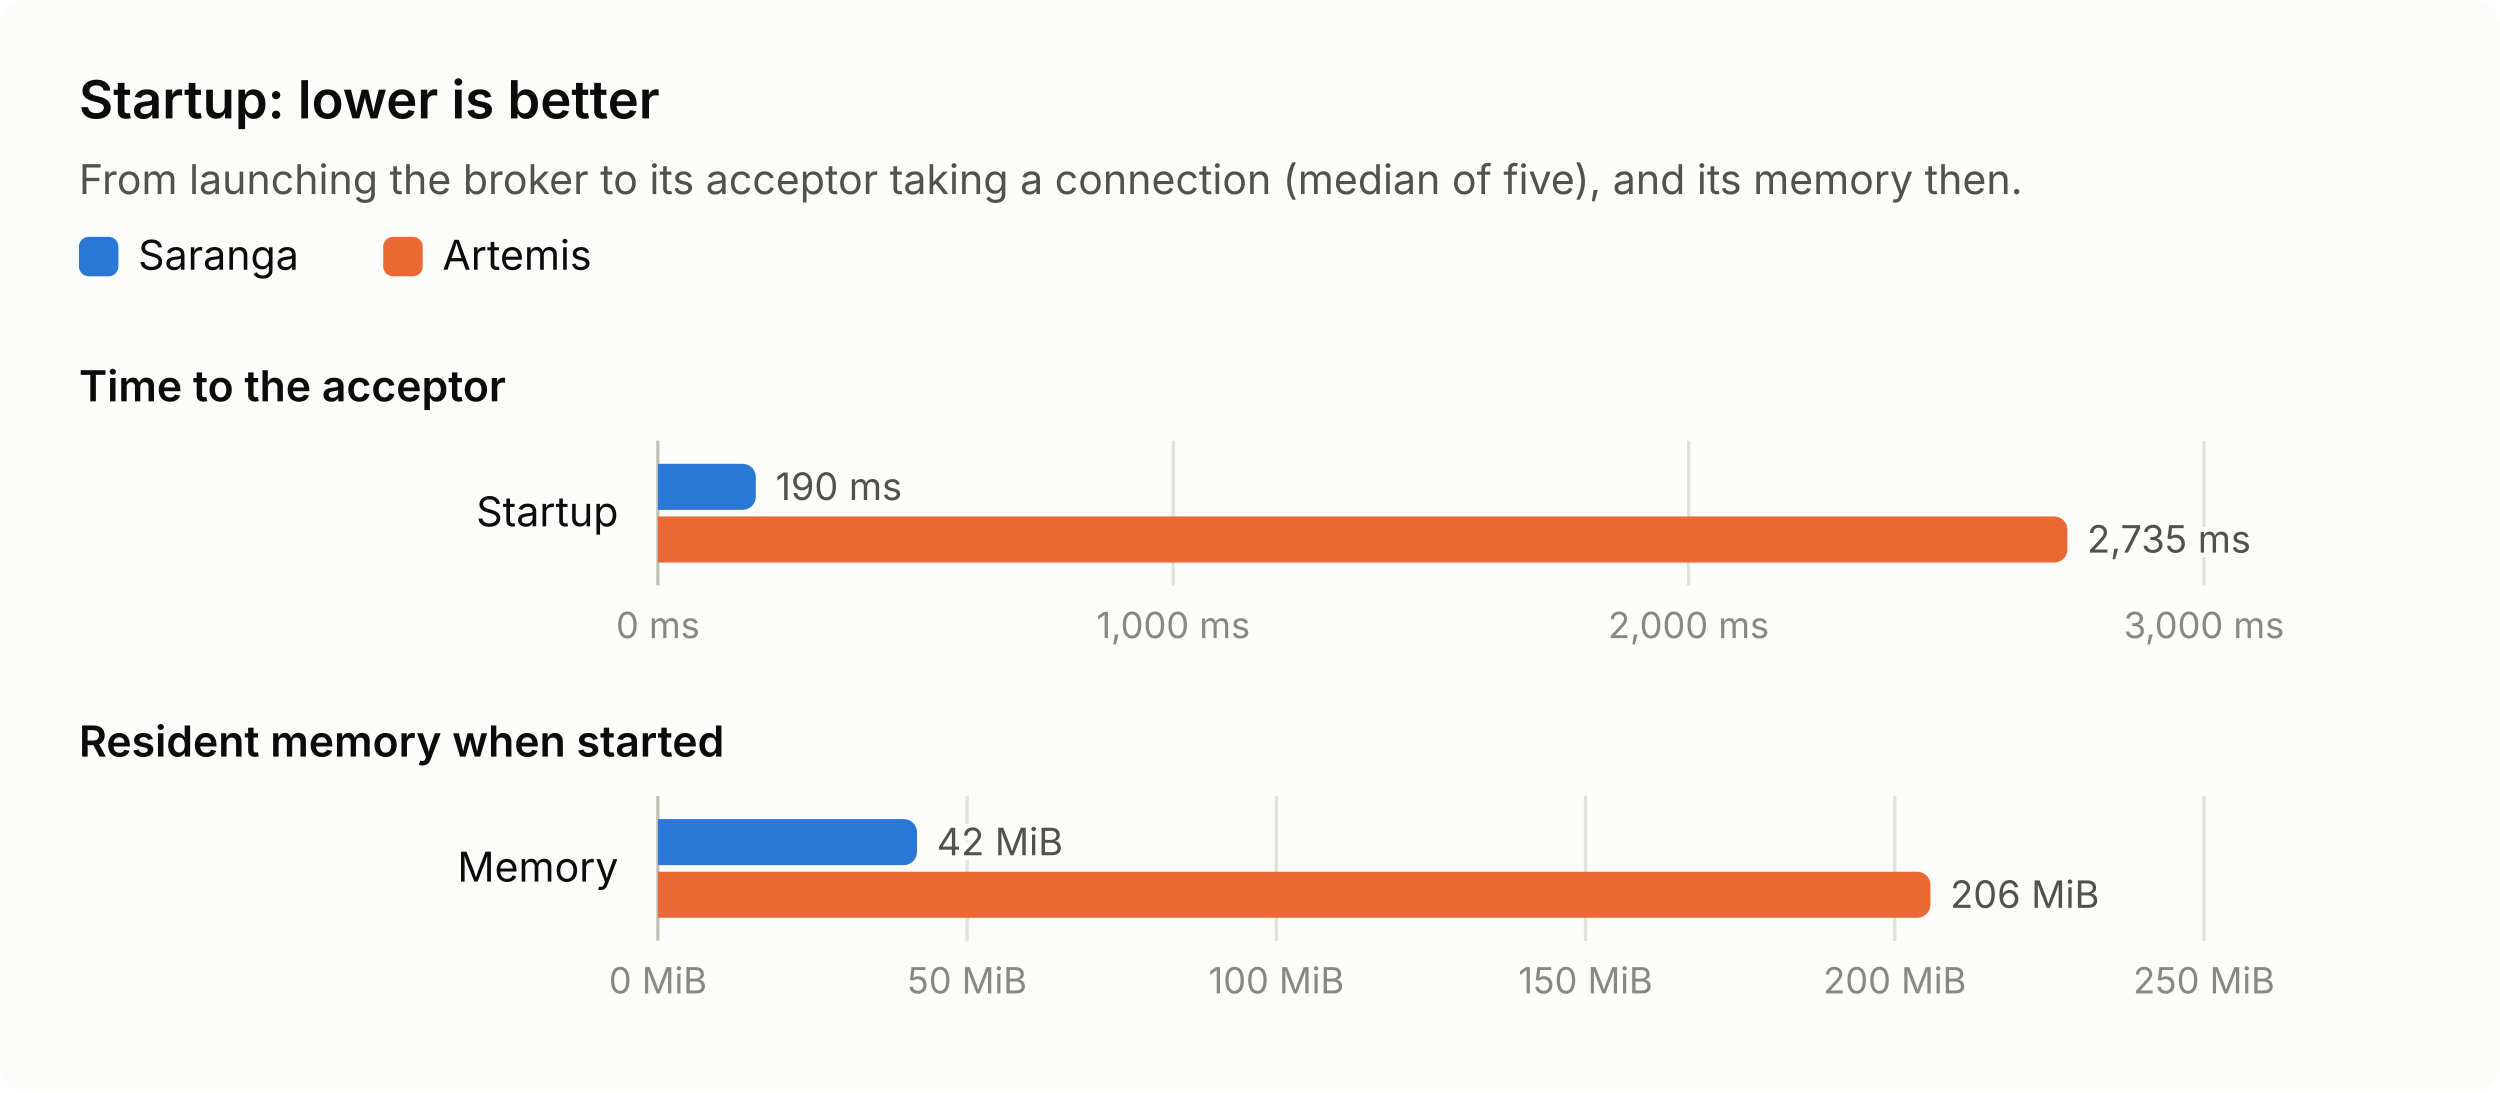
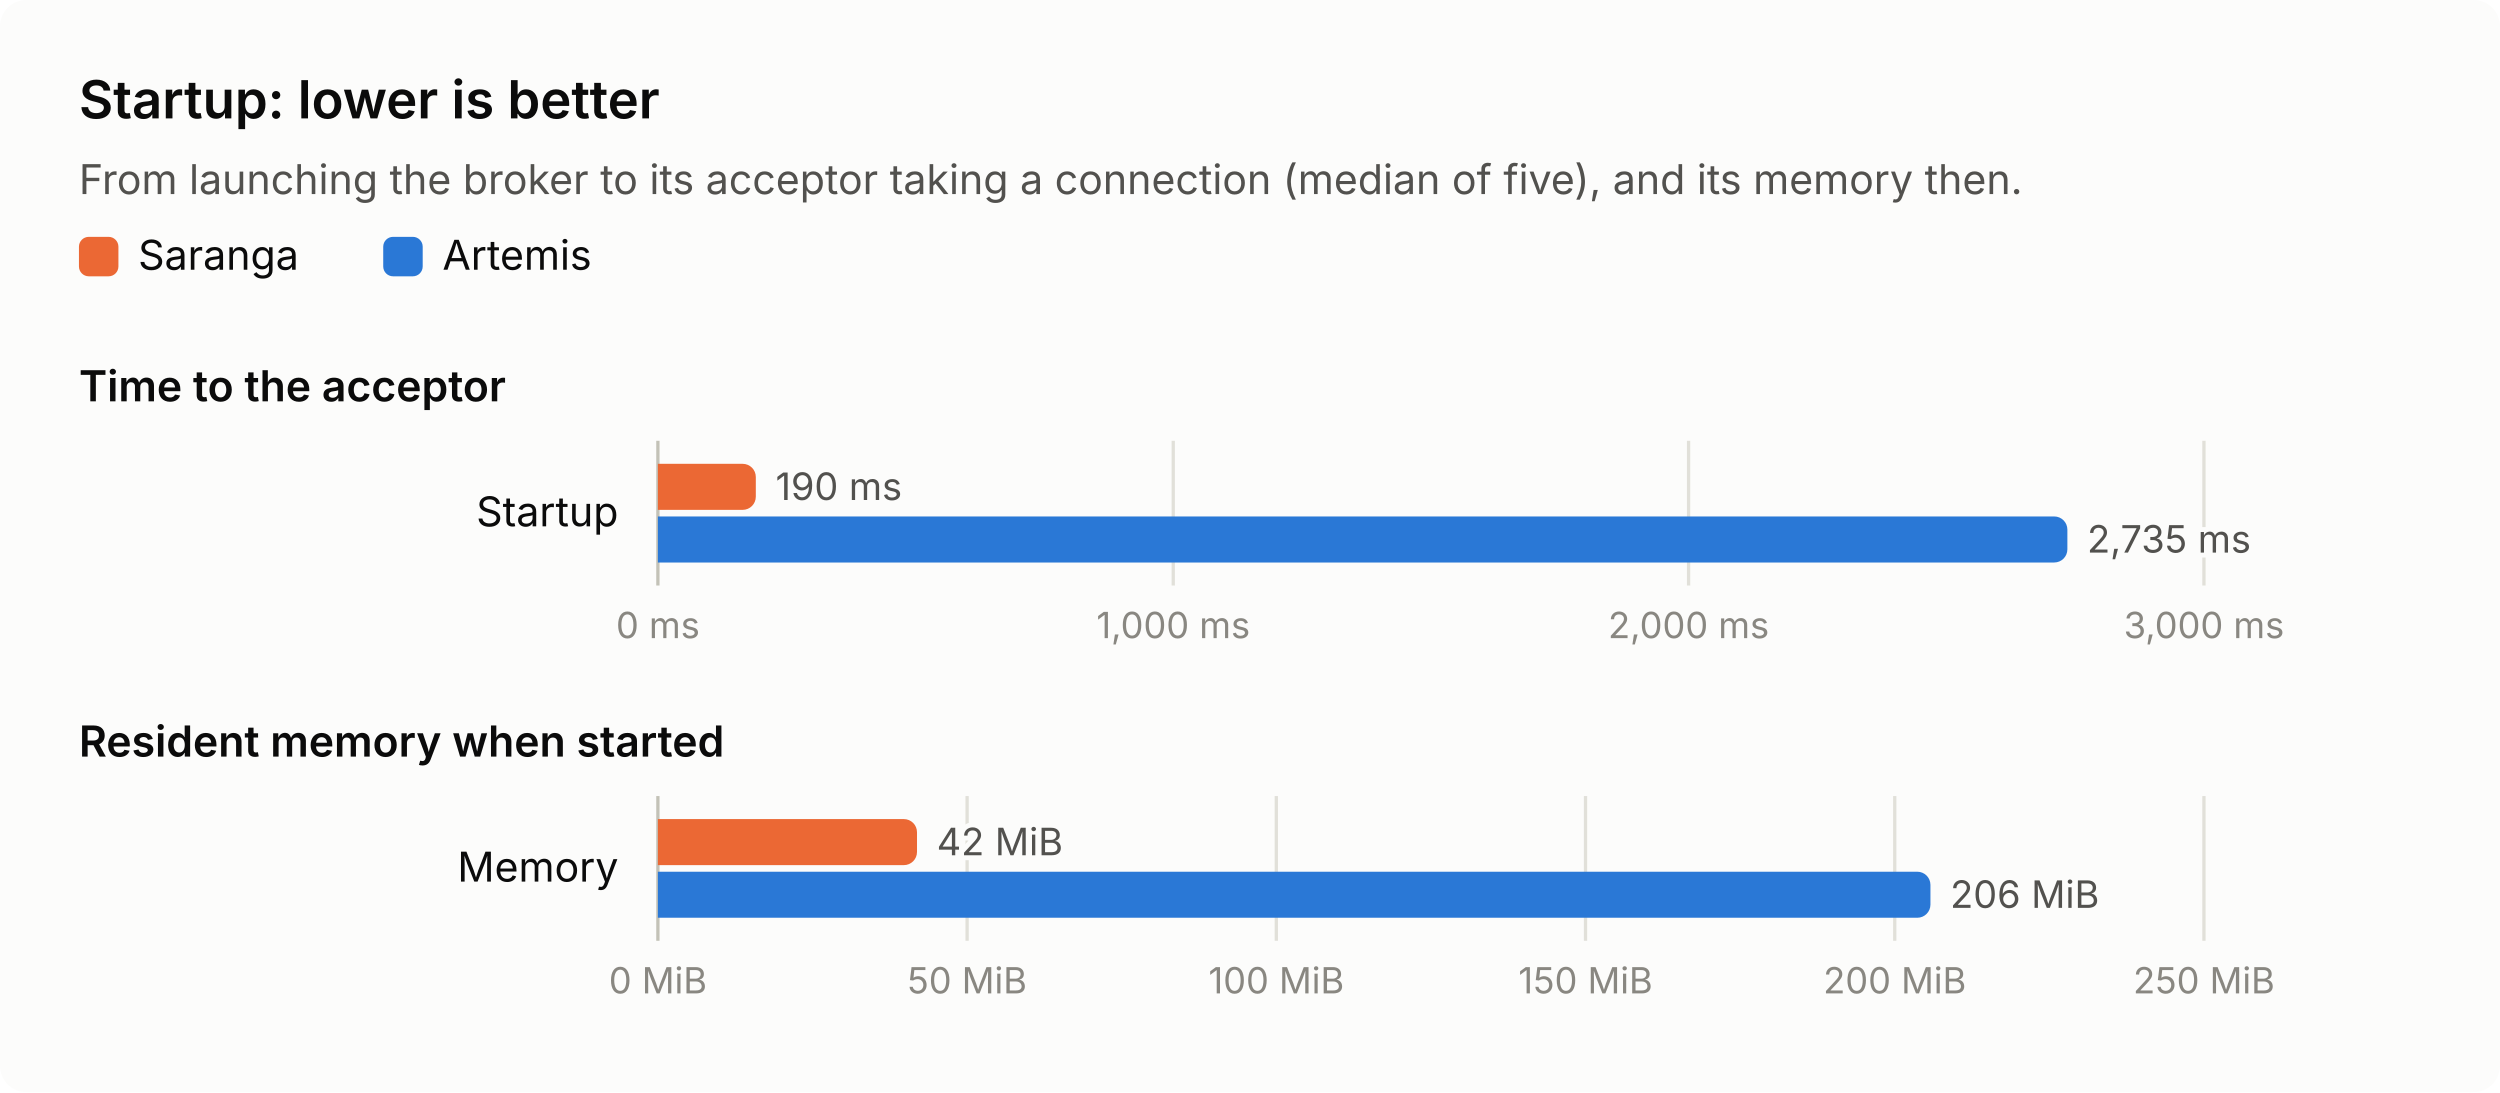
<svg xmlns="http://www.w3.org/2000/svg" width="760" height="332" viewBox="0 0 760 332" role="img" aria-labelledby="title desc" font-family="system-ui, -apple-system, &quot;Segoe UI&quot;, sans-serif">
  <rect width="760" height="332" rx="8" fill="#fcfcfb" />
  <text x="24" y="36" font-size="16" font-weight="600" fill="#0b0b0b">Startup: lower is better</text>
  <text x="24" y="59" font-size="12.5" fill="#52514e">From launching the broker to its acceptor taking a connection (median of five), and its memory then.</text>
-   <rect x="24" y="72" width="12" height="12" rx="3" fill="#2a78d6" />
+   <rect x="24" y="72" width="12" height="12" rx="3" fill="#eb6834" />
  <text x="42" y="82" font-size="12.5" fill="#0b0b0b">Saranga</text>
-   <rect x="116.5" y="72" width="12" height="12" rx="3" fill="#eb6834" />
+   <rect x="116.5" y="72" width="12" height="12" rx="3" fill="#2a78d6" />
  <text x="134.5" y="82" font-size="12.5" fill="#0b0b0b">Artemis</text>
  <text x="24" y="122" font-size="13" font-weight="600" fill="#0b0b0b">Time to the acceptor</text>
  <line x1="200" x2="200" y1="134" y2="178" stroke="#c3c2b7" stroke-width="1" />
  <text x="200" y="194" font-size="11" fill="#898781" text-anchor="middle" style="font-variant-numeric: tabular-nums">0 ms</text>
  <line x1="356.667" x2="356.667" y1="134" y2="178" stroke="#e1e0d9" stroke-width="1" />
  <text x="356.667" y="194" font-size="11" fill="#898781" text-anchor="middle" style="font-variant-numeric: tabular-nums">1,000 ms</text>
  <line x1="513.333" x2="513.333" y1="134" y2="178" stroke="#e1e0d9" stroke-width="1" />
  <text x="513.333" y="194" font-size="11" fill="#898781" text-anchor="middle" style="font-variant-numeric: tabular-nums">2,000 ms</text>
  <line x1="670" x2="670" y1="134" y2="178" stroke="#e1e0d9" stroke-width="1" />
  <text x="670" y="194" font-size="11" fill="#898781" text-anchor="middle" style="font-variant-numeric: tabular-nums">3,000 ms</text>
  <text x="188" y="160" font-size="12.5" fill="#0b0b0b" text-anchor="end">Startup</text>
-   <path d="M200 141h25.767a4 4 0 0 1 4 4v6a4 4 0 0 1 -4 4h-25.767z" fill="#2a78d6" />
+   <path d="M200 141h25.767a4 4 0 0 1 4 4v6a4 4 0 0 1 -4 4h-25.767z" fill="#eb6834" />
  <text x="235.767" y="152" font-size="11.5" fill="#52514e" stroke="#fcfcfb" stroke-width="3" paint-order="stroke" style="font-variant-numeric: tabular-nums">190 ms</text>
-   <path d="M200 157h424.483a4 4 0 0 1 4 4v6a4 4 0 0 1 -4 4h-424.483z" fill="#eb6834" />
+   <path d="M200 157h424.483a4 4 0 0 1 4 4v6a4 4 0 0 1 -4 4h-424.483z" fill="#2a78d6" />
  <text x="634.483" y="168" font-size="11.5" fill="#52514e" stroke="#fcfcfb" stroke-width="3" paint-order="stroke" style="font-variant-numeric: tabular-nums">2,735 ms</text>
  <text x="24" y="230" font-size="13" font-weight="600" fill="#0b0b0b">Resident memory when started</text>
  <line x1="200" x2="200" y1="242" y2="286" stroke="#c3c2b7" stroke-width="1" />
  <text x="200" y="302" font-size="11" fill="#898781" text-anchor="middle" style="font-variant-numeric: tabular-nums">0 MiB</text>
  <line x1="294" x2="294" y1="242" y2="286" stroke="#e1e0d9" stroke-width="1" />
  <text x="294" y="302" font-size="11" fill="#898781" text-anchor="middle" style="font-variant-numeric: tabular-nums">50 MiB</text>
  <line x1="388" x2="388" y1="242" y2="286" stroke="#e1e0d9" stroke-width="1" />
  <text x="388" y="302" font-size="11" fill="#898781" text-anchor="middle" style="font-variant-numeric: tabular-nums">100 MiB</text>
  <line x1="482" x2="482" y1="242" y2="286" stroke="#e1e0d9" stroke-width="1" />
  <text x="482" y="302" font-size="11" fill="#898781" text-anchor="middle" style="font-variant-numeric: tabular-nums">150 MiB</text>
  <line x1="576" x2="576" y1="242" y2="286" stroke="#e1e0d9" stroke-width="1" />
  <text x="576" y="302" font-size="11" fill="#898781" text-anchor="middle" style="font-variant-numeric: tabular-nums">200 MiB</text>
  <line x1="670" x2="670" y1="242" y2="286" stroke="#e1e0d9" stroke-width="1" />
  <text x="670" y="302" font-size="11" fill="#898781" text-anchor="middle" style="font-variant-numeric: tabular-nums">250 MiB</text>
  <text x="188" y="268" font-size="12.5" fill="#0b0b0b" text-anchor="end">Memory</text>
-   <path d="M200 249h74.769a4 4 0 0 1 4 4v6a4 4 0 0 1 -4 4h-74.769z" fill="#2a78d6" />
+   <path d="M200 249h74.769a4 4 0 0 1 4 4v6a4 4 0 0 1 -4 4h-74.769z" fill="#eb6834" />
  <text x="284.769" y="260" font-size="11.5" fill="#52514e" stroke="#fcfcfb" stroke-width="3" paint-order="stroke" style="font-variant-numeric: tabular-nums">42 MiB</text>
-   <path d="M200 265h382.854a4 4 0 0 1 4 4v6a4 4 0 0 1 -4 4h-382.854z" fill="#eb6834" />
+   <path d="M200 265h382.854a4 4 0 0 1 4 4v6a4 4 0 0 1 -4 4h-382.854z" fill="#2a78d6" />
  <text x="592.854" y="276" font-size="11.5" fill="#52514e" stroke="#fcfcfb" stroke-width="3" paint-order="stroke" style="font-variant-numeric: tabular-nums">206 MiB</text>
</svg>
